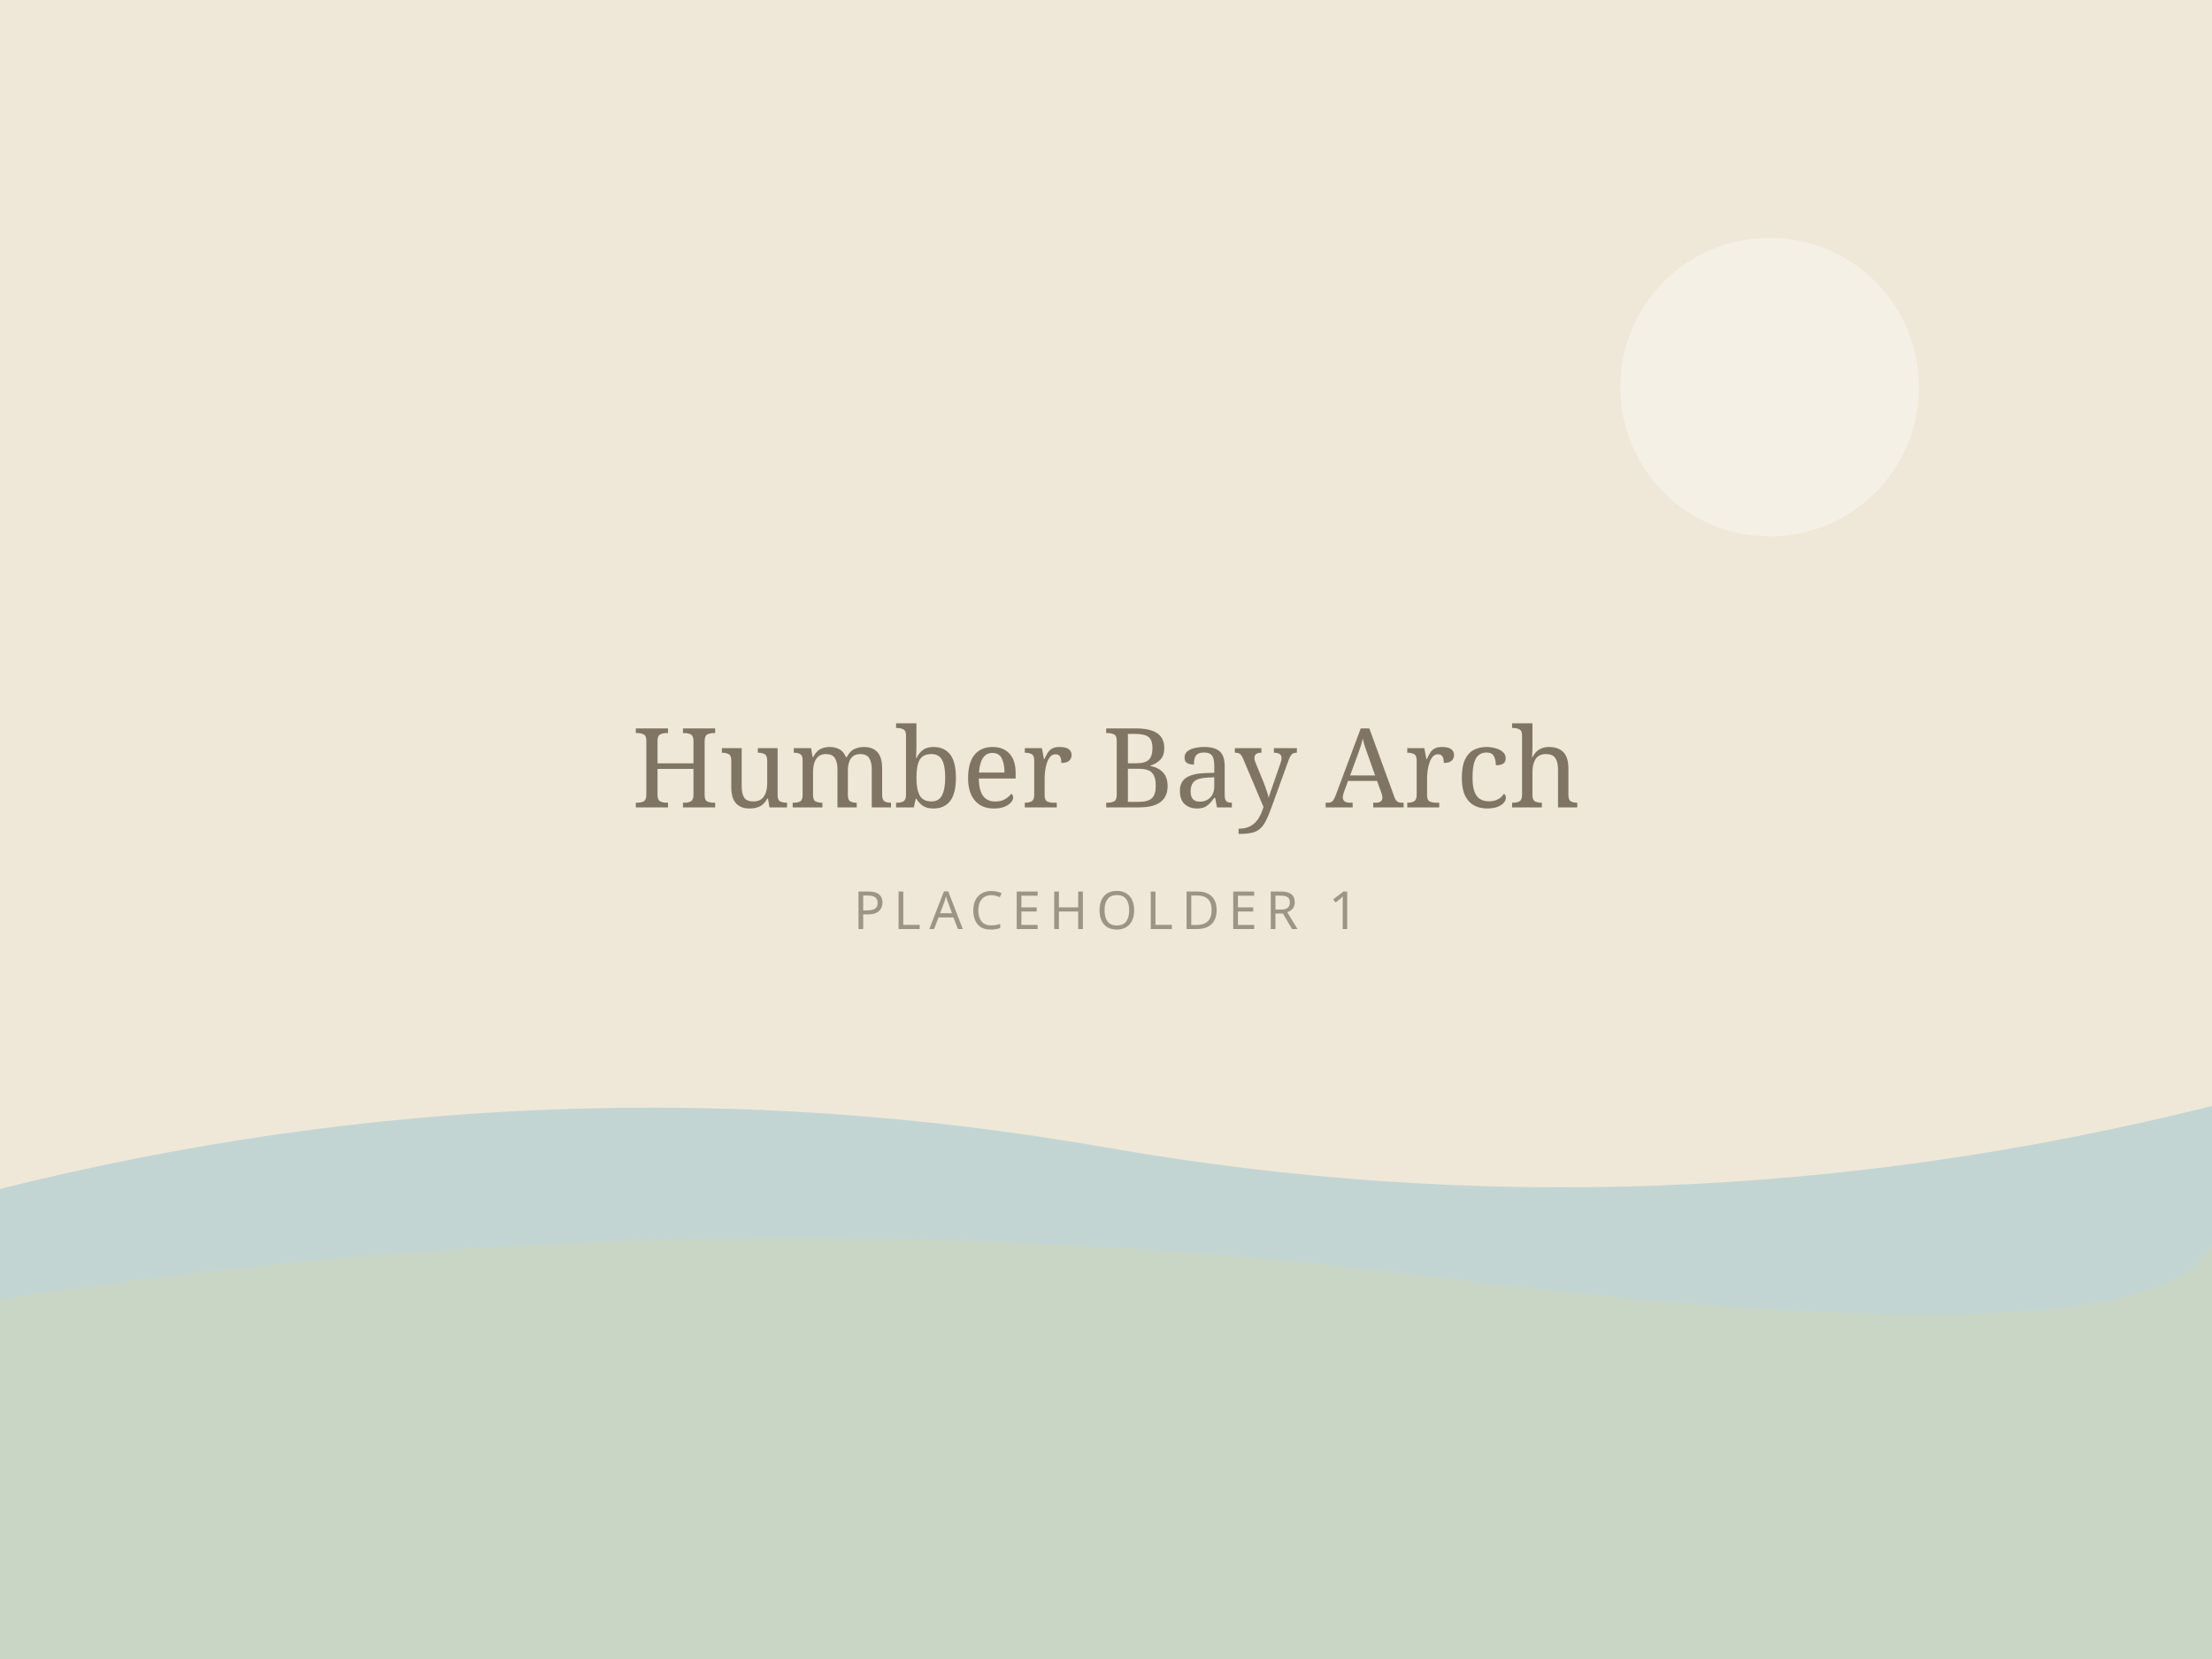
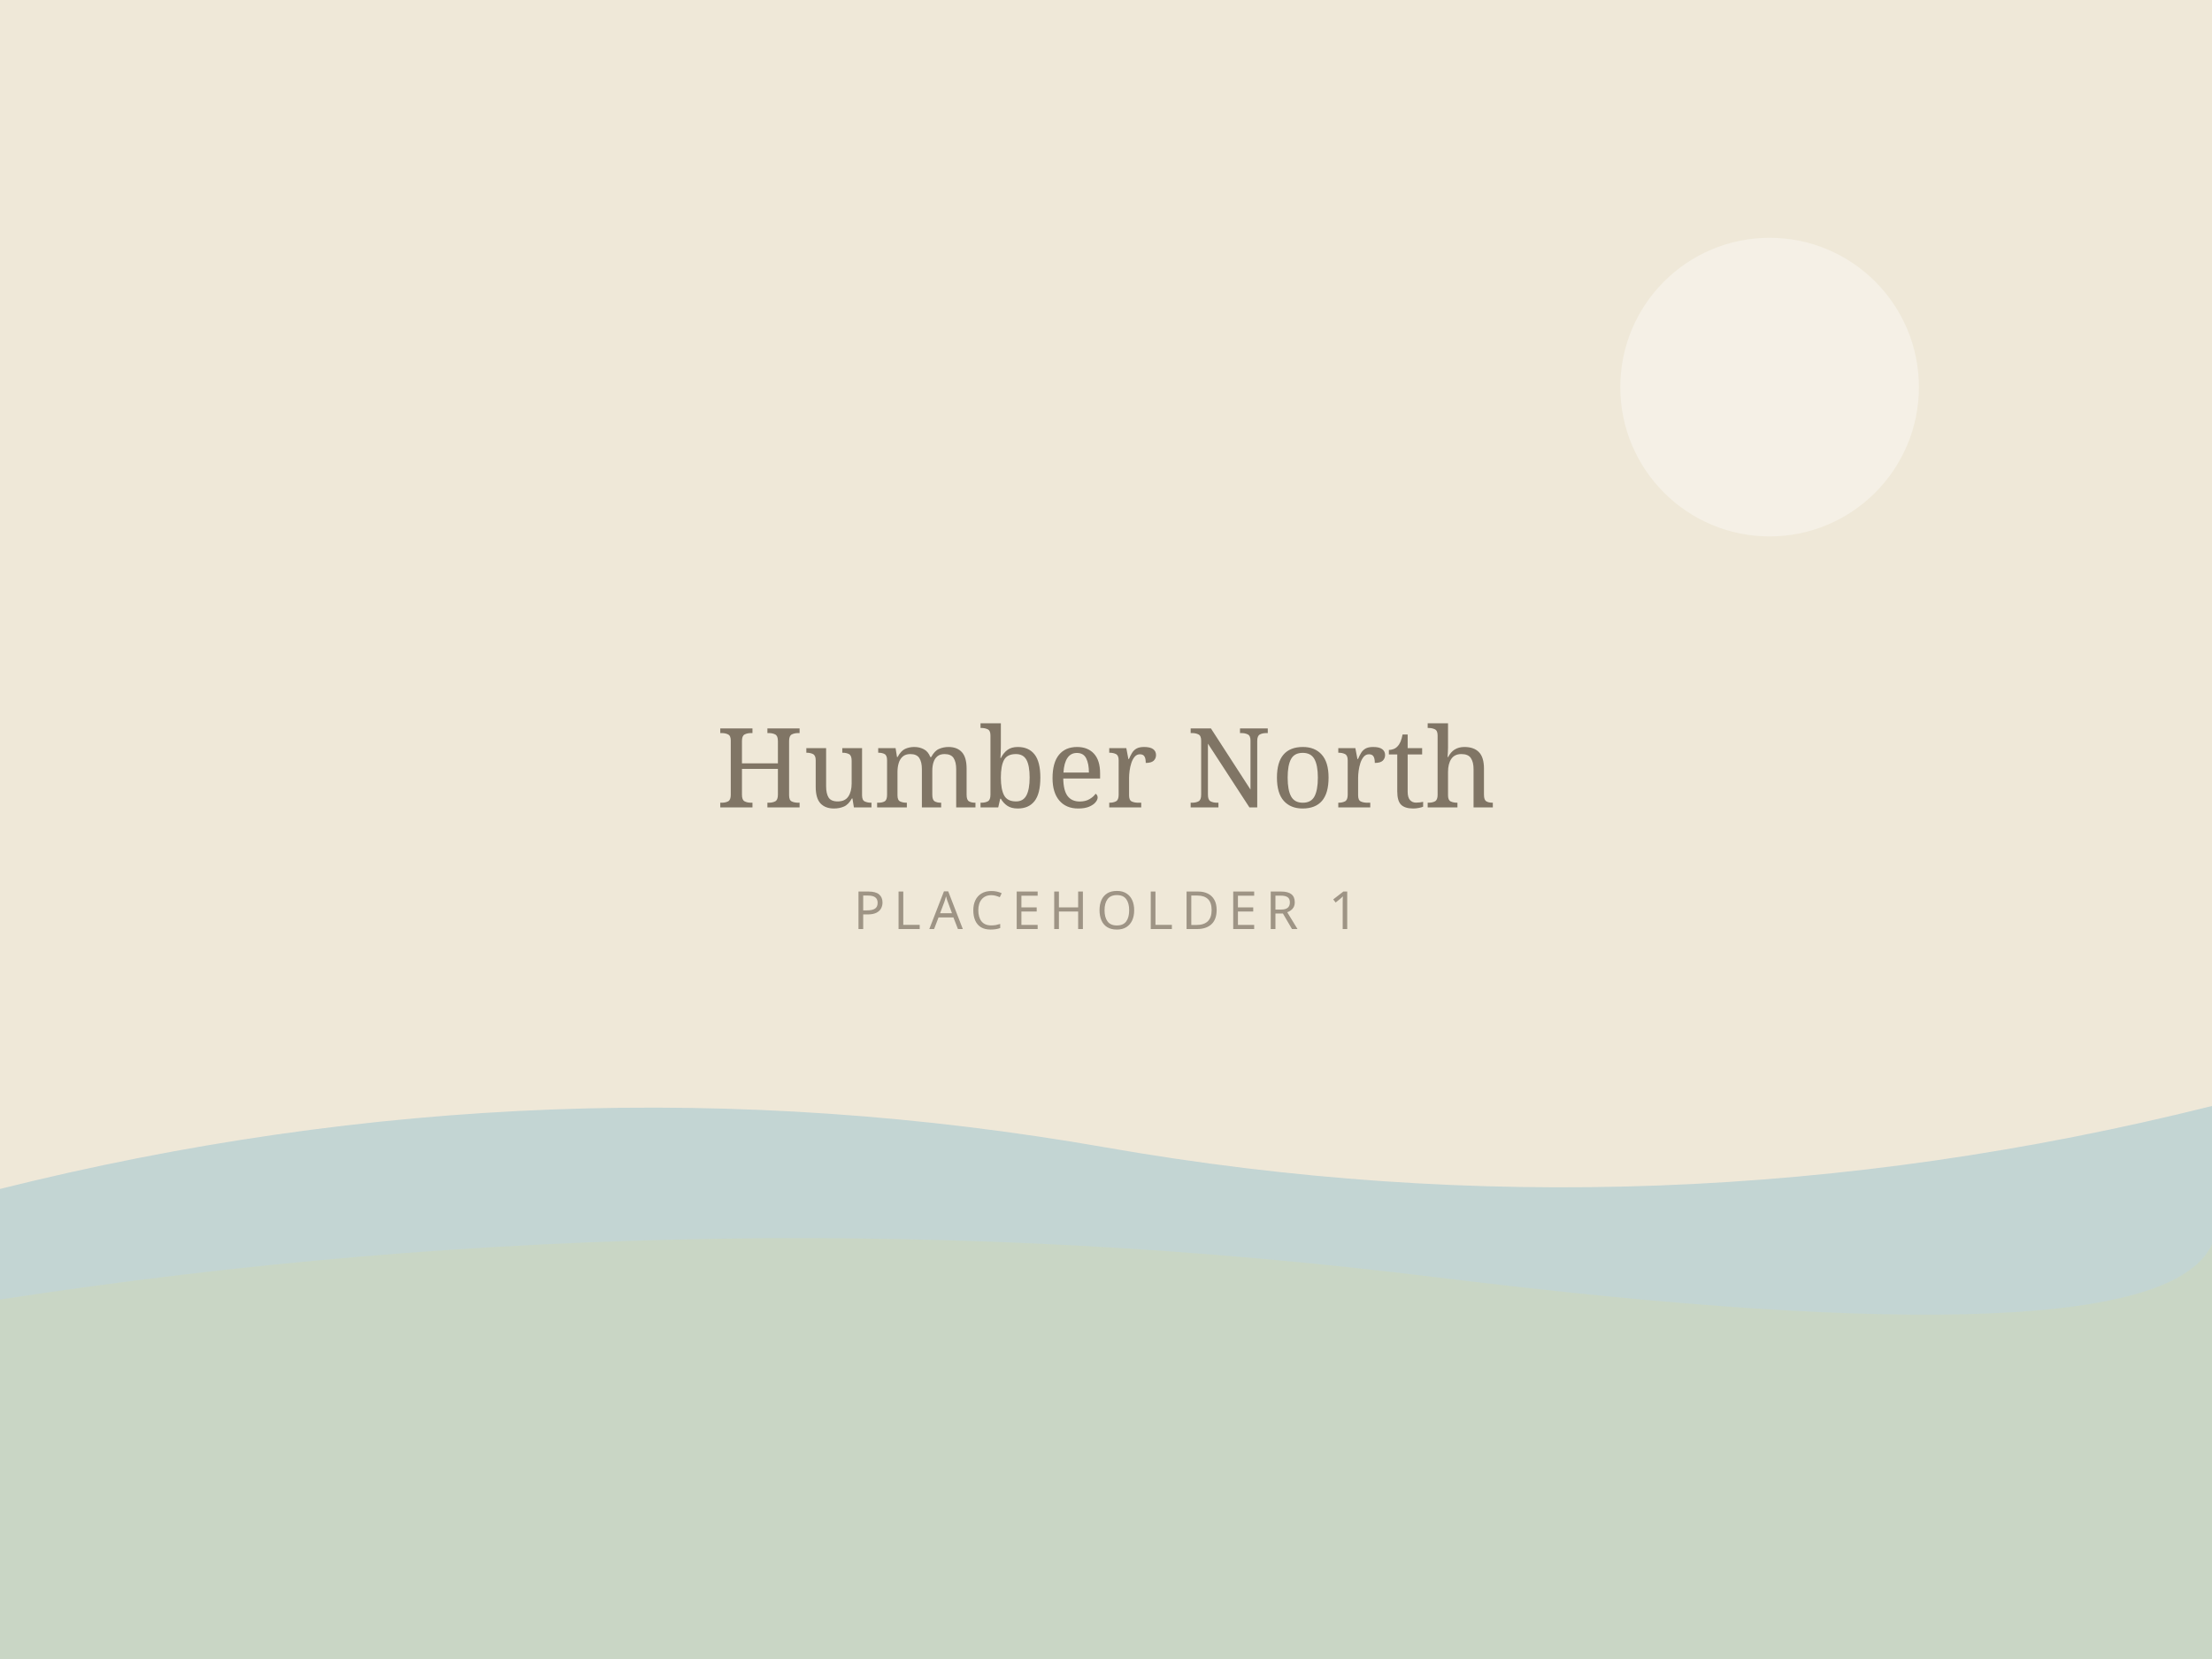
<svg xmlns="http://www.w3.org/2000/svg" viewBox="0 0 800 600">
  <rect width="800" height="600" fill="#efe8d8" />
  <path d="M0 430 Q200 380 400 415 T800 400 L800 600 L0 600 Z" fill="#9fc4d0" opacity=".55" />
  <path d="M0 470 Q260 430 520 462 T800 450 L800 600 L0 600 Z" fill="#cfd8b8" opacity=".5" />
  <circle cx="640" cy="140" r="54" fill="#fff" opacity=".35" />
-   <text x="400" y="292" text-anchor="middle" font-family="Georgia,serif" font-size="40" fill="#3b2f1f" opacity=".62">Humber Bay Arch</text>
+   <text x="400" y="292" text-anchor="middle" font-family="Georgia,serif" font-size="40" fill="#3b2f1f" opacity=".62">Humber North</text>
  <text x="400" y="336" text-anchor="middle" font-family="system-ui,sans-serif" font-size="19" letter-spacing="3" fill="#3b2f1f" opacity=".45">PLACEHOLDER 1</text>
</svg>
